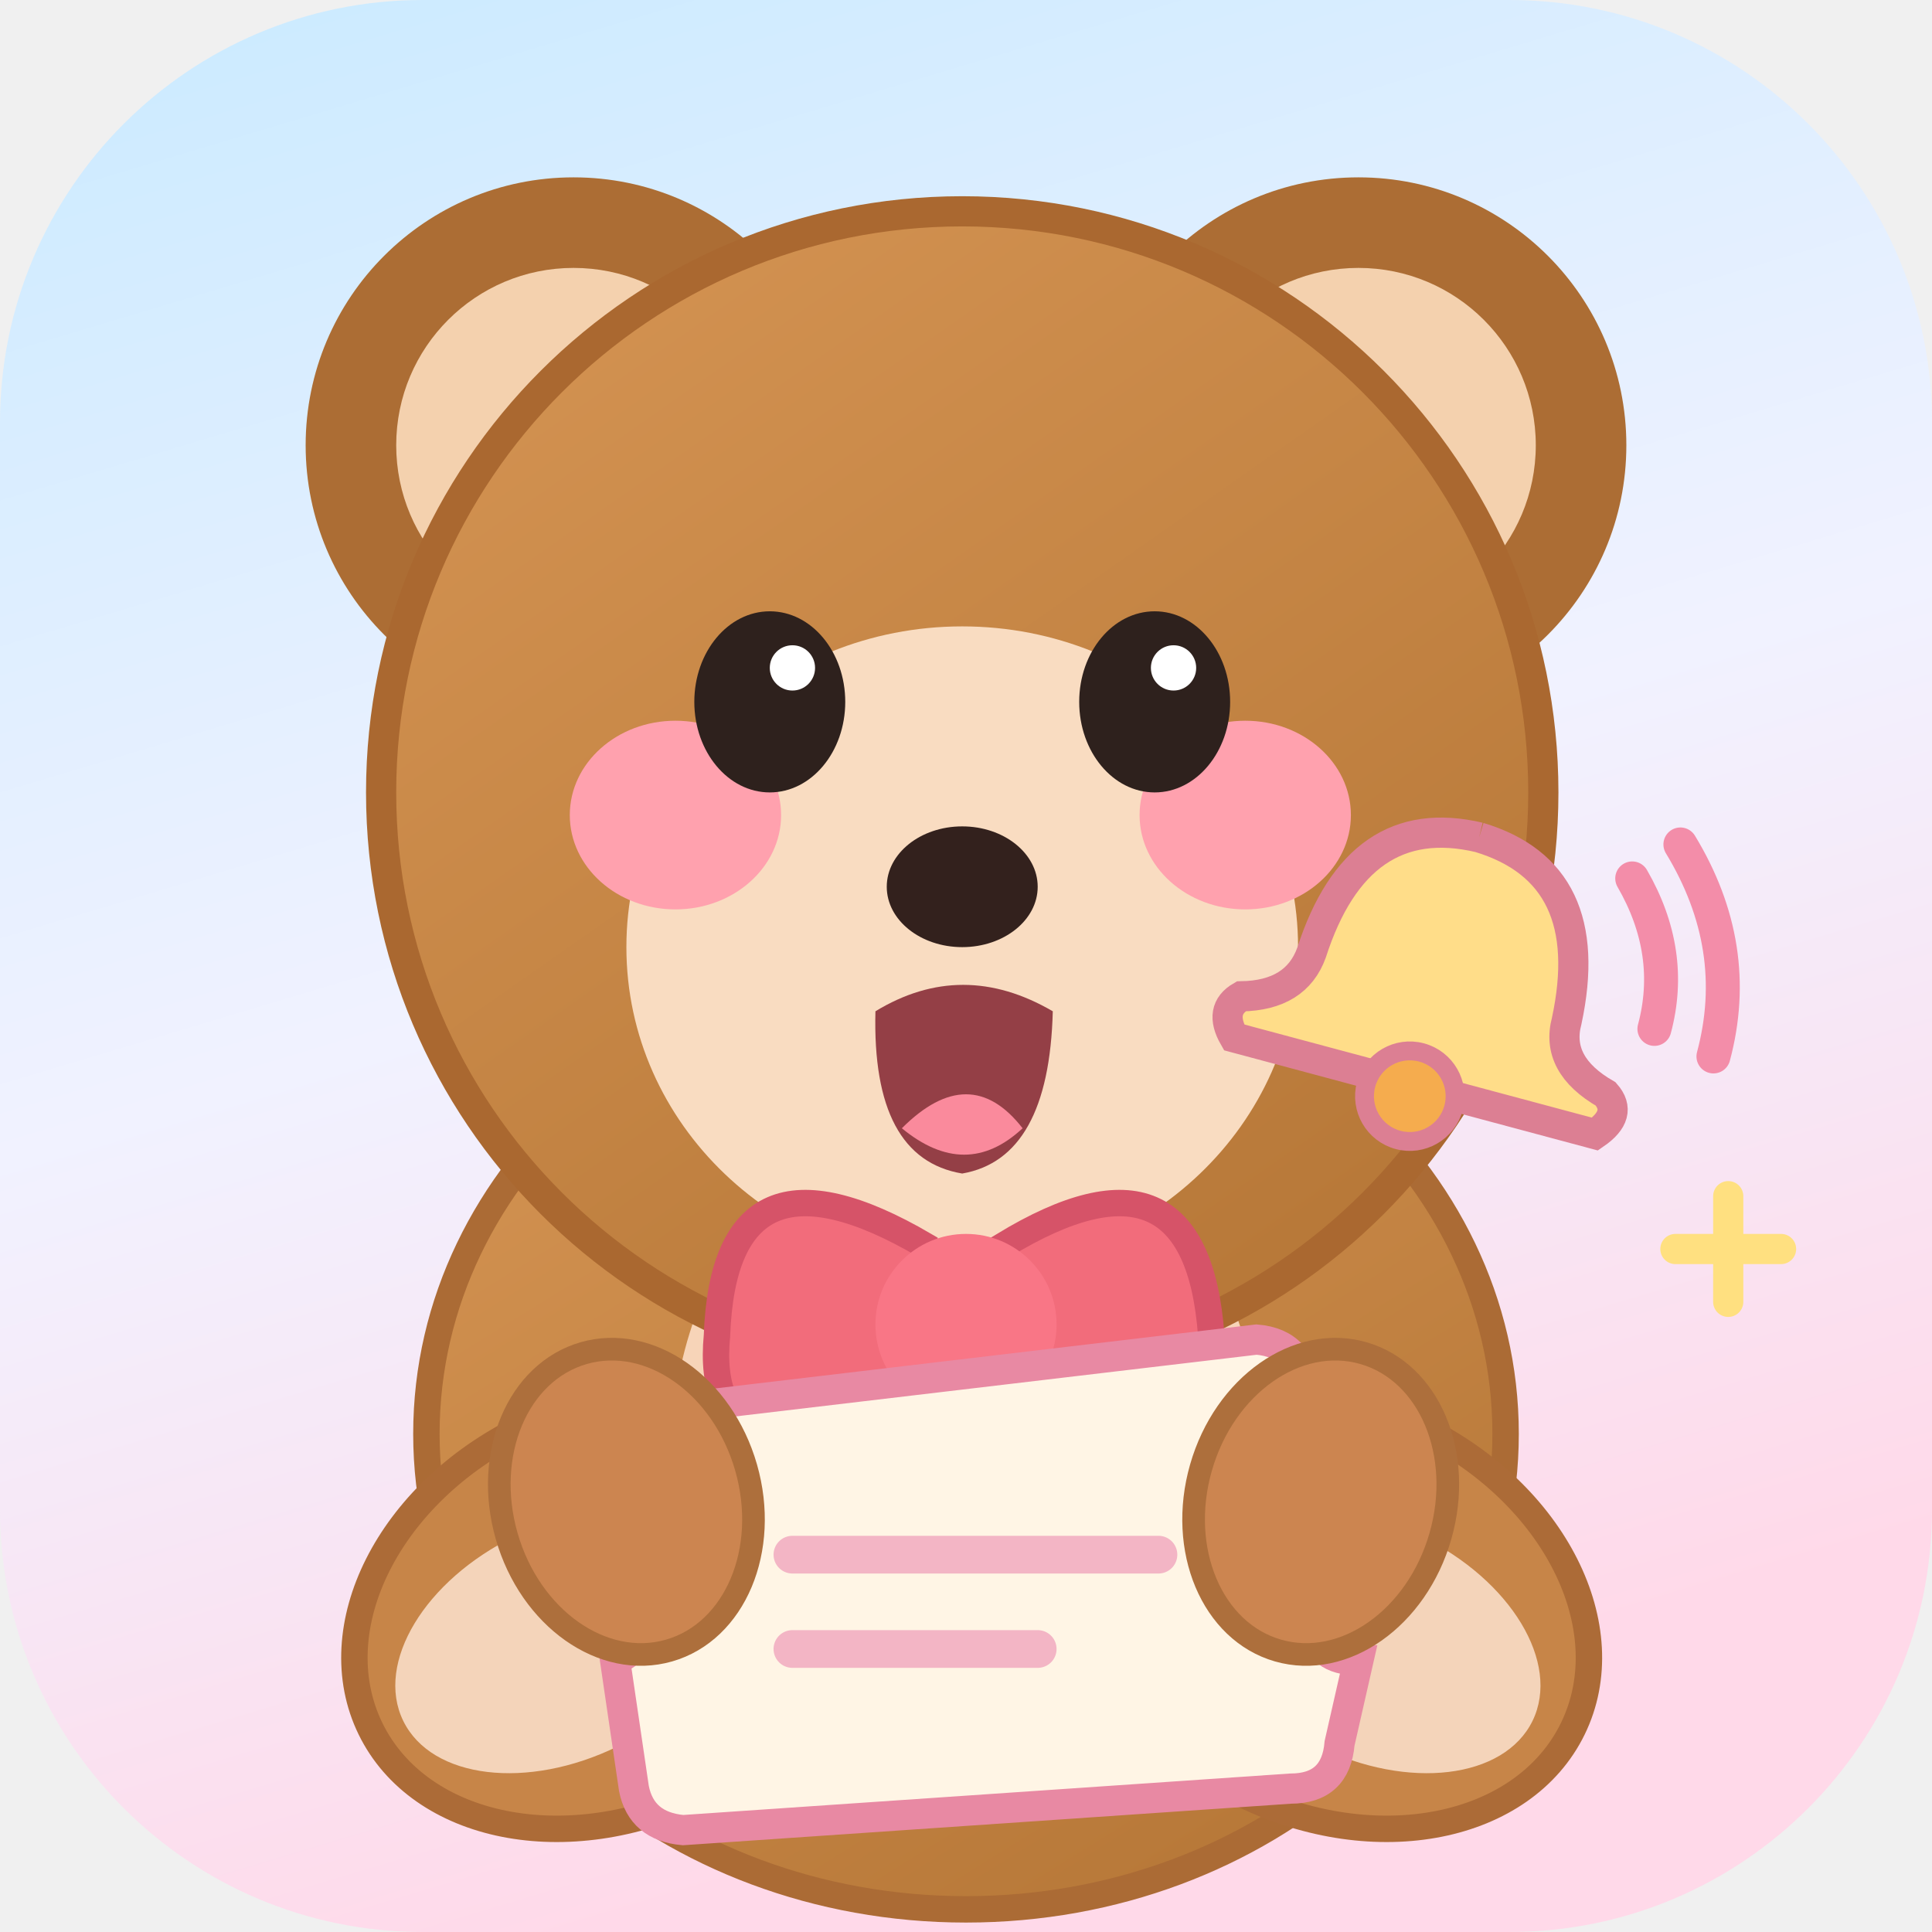
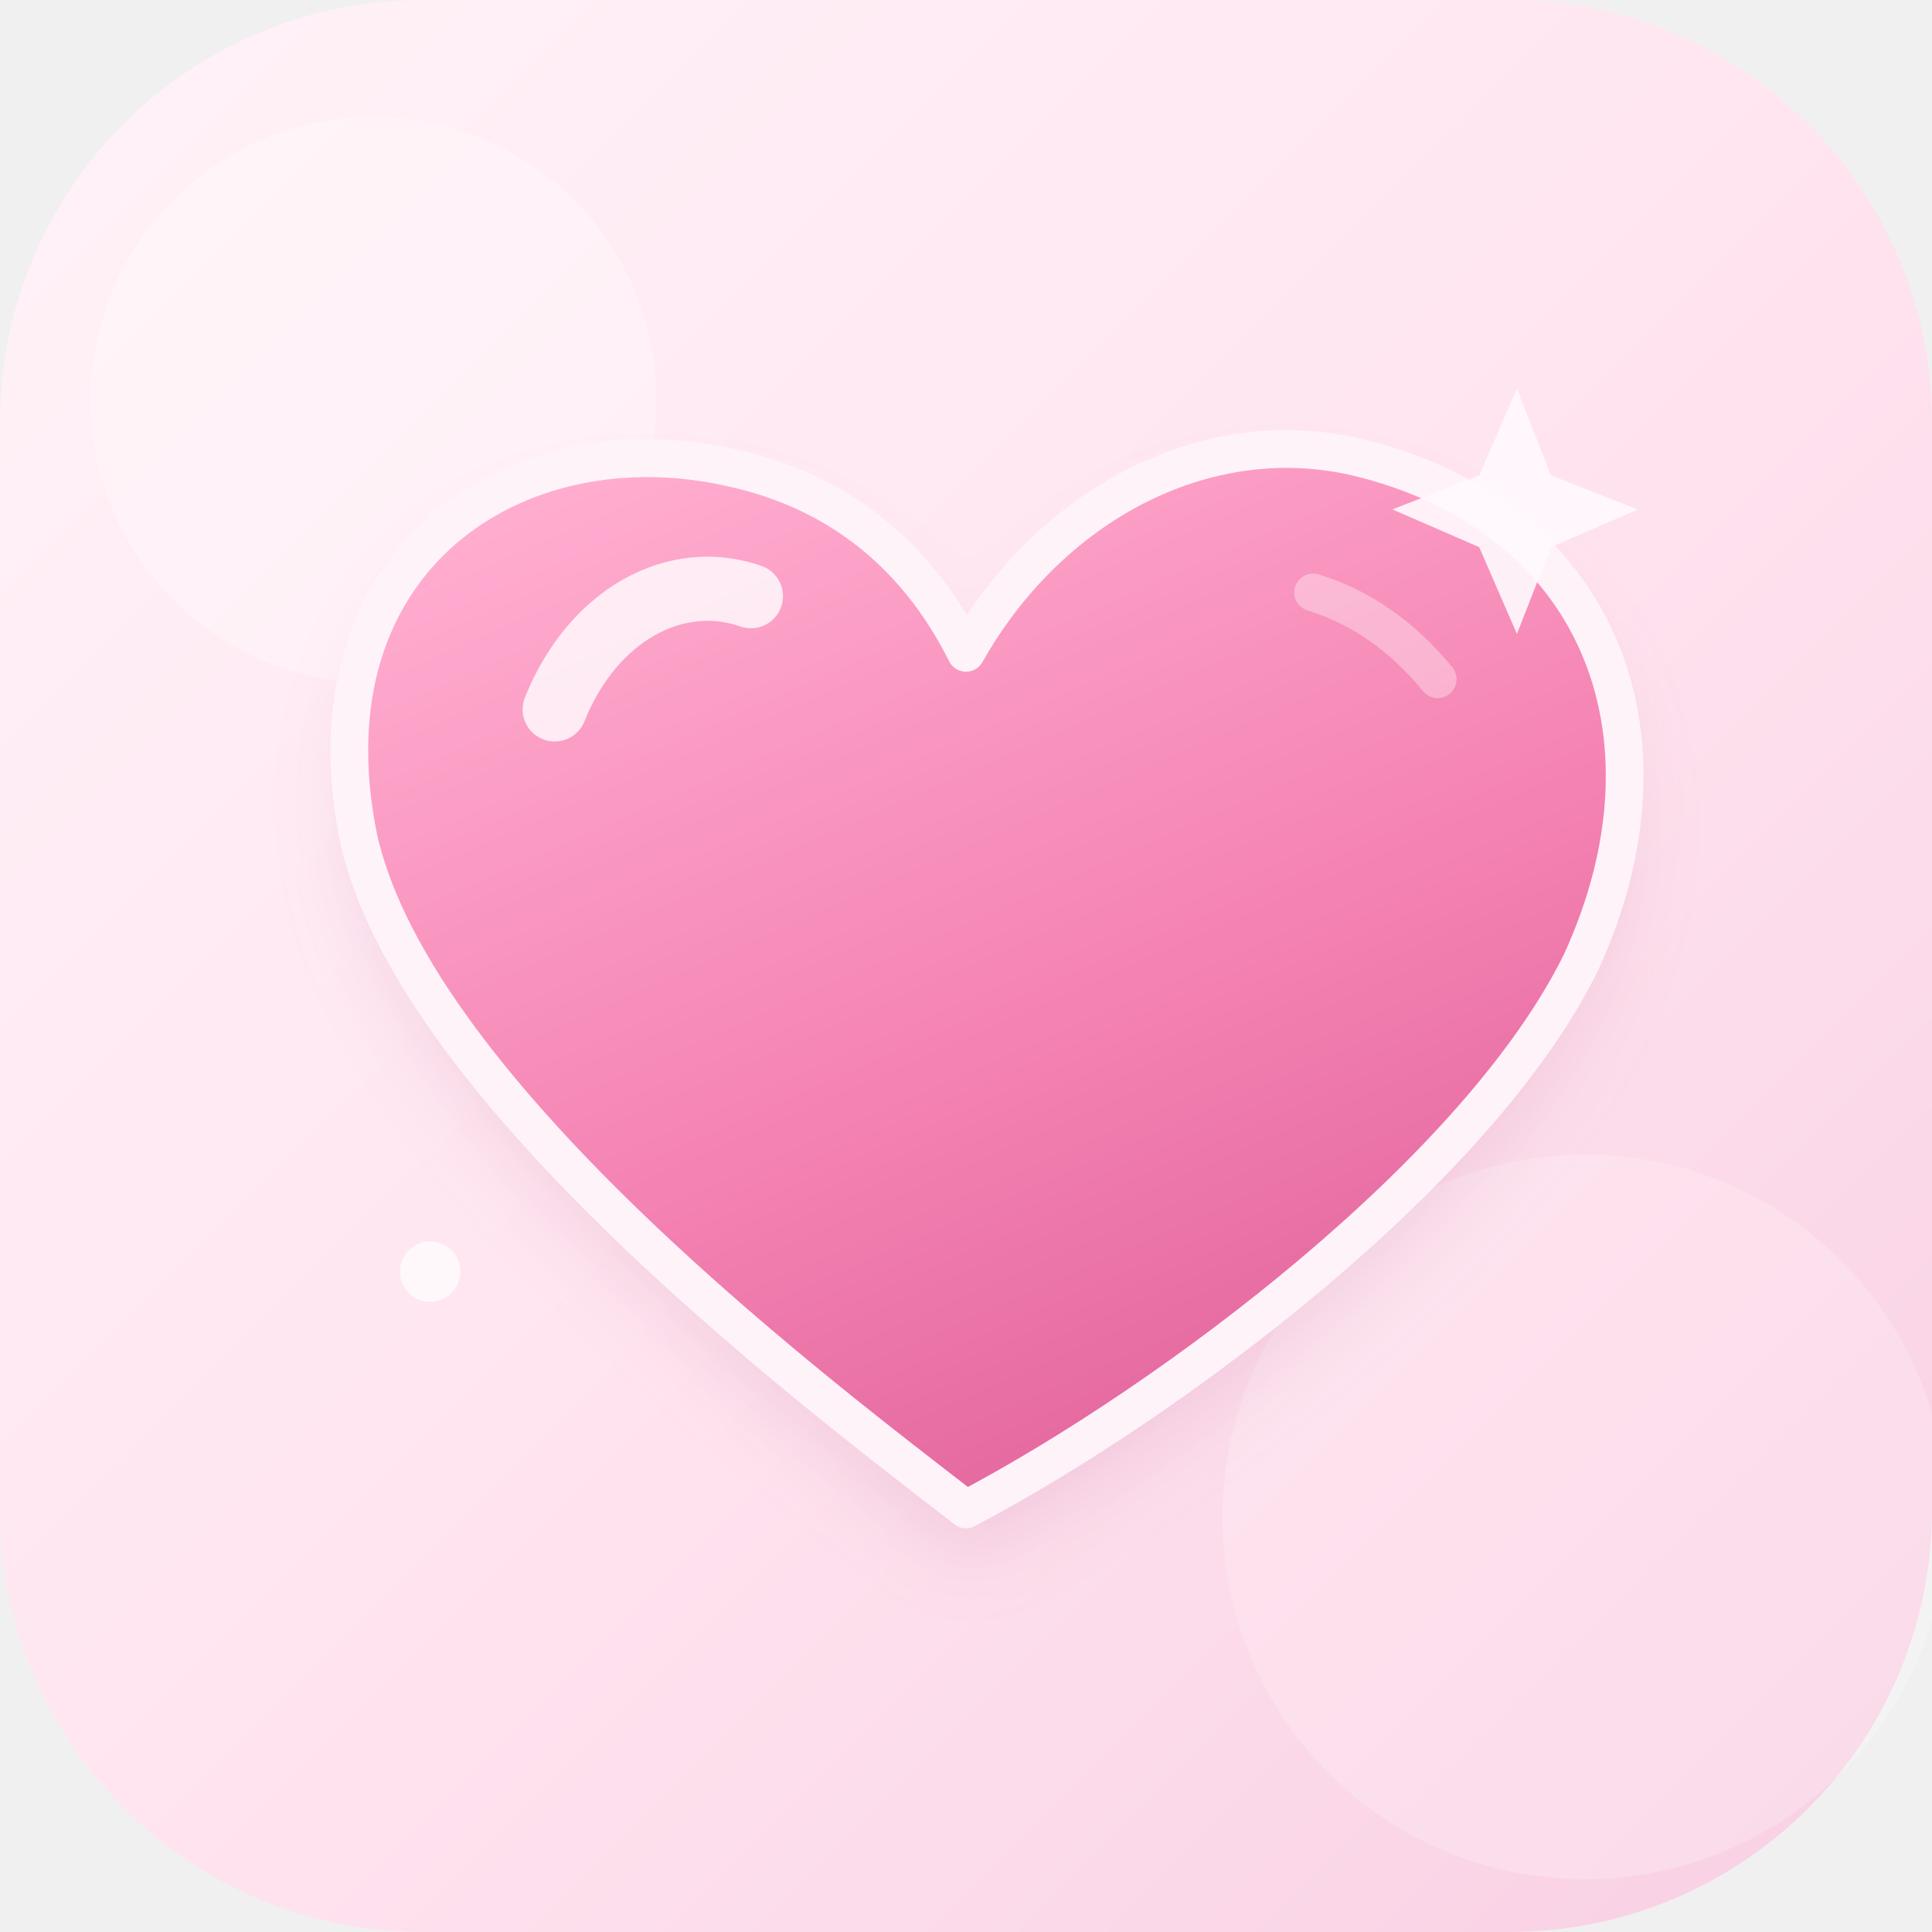
- <svg xmlns="http://www.w3.org/2000/svg" width="512" height="512" viewBox="0 0 512 512" role="img" aria-label="대기표를 든 귀여운 곰돌이">
+ <svg xmlns="http://www.w3.org/2000/svg" width="512" height="512" viewBox="0 0 512 512" role="img" aria-label="핑크 하트 아이콘">
  <defs>
-     <linearGradient id="bg" x2=".3" y2="1">
-       <stop stop-color="#c9eaff" />
-       <stop offset="0.55" stop-color="#f1f2ff" />
-       <stop offset="1" stop-color="#ffd9e9" />
+     <linearGradient id="bg" x1="0" x2="1" y1="0" y2="1">
+       <stop stop-color="#fff3f8" />
+       <stop offset=".5" stop-color="#ffe5f0" />
+       <stop offset="1" stop-color="#f8cfe3" />
    </linearGradient>
-     <linearGradient id="fur" x2=".7" y2="1">
-       <stop stop-color="#d69554" />
-       <stop offset="1" stop-color="#b77838" />
+     <linearGradient id="heart" x1=".25" x2=".78" y1="0" y2="1">
+       <stop stop-color="#ffaccf" />
+       <stop offset=".55" stop-color="#f482b2" />
+       <stop offset="1" stop-color="#df6099" />
    </linearGradient>
+     <filter id="shadow" x="-20%" y="-20%" width="150%" height="160%">
+       <feGaussianBlur stdDeviation="10" />
+     </filter>
  </defs>
  <rect width="512" height="512" rx="112" fill="url(#bg)" />
-   <path d="M90 133h25m-12-12v25M444 331h28m-14-14v28" stroke="#ffe080" stroke-width="8" stroke-linecap="round" />
-   <circle cx="152" cy="118" r="71" fill="#ac6d34" />
-   <circle cx="360" cy="118" r="71" fill="#ac6d34" />
-   <circle cx="152" cy="118" r="47" fill="#f4d1ae" />
-   <circle cx="360" cy="118" r="47" fill="#f4d1ae" />
-   <ellipse cx="256" cy="380" rx="143" ry="126" fill="url(#fur)" stroke="#ab6b35" stroke-width="7" />
-   <ellipse cx="256" cy="385" rx="78" ry="92" fill="#f7d4b8" />
-   <ellipse cx="162" cy="427" rx="71" ry="54" transform="rotate(-26 162 427)" fill="#c78548" stroke="#ac6b37" stroke-width="7" />
-   <ellipse cx="353" cy="427" rx="71" ry="54" transform="rotate(26 353 427)" fill="#c78548" stroke="#ac6b37" stroke-width="7" />
-   <ellipse cx="150" cy="435" rx="48" ry="31" transform="rotate(-26 150 435)" fill="#f4d4ba" />
-   <ellipse cx="363" cy="435" rx="48" ry="31" transform="rotate(26 363 435)" fill="#f4d4ba" />
-   <circle cx="255" cy="210" r="154" fill="url(#fur)" stroke="#aa6830" stroke-width="8" />
-   <ellipse cx="255" cy="251" rx="89" ry="85" fill="#f9dcc1" />
-   <ellipse cx="179" cy="216" rx="28" ry="25" fill="#ffa1ae" />
-   <ellipse cx="330" cy="216" rx="28" ry="25" fill="#ffa1ae" />
-   <ellipse cx="204" cy="186" rx="20" ry="24" fill="#2e211d" />
-   <ellipse cx="306" cy="186" rx="20" ry="24" fill="#2e211d" />
-   <circle cx="210" cy="177" r="6" fill="white" />
-   <circle cx="311" cy="177" r="6" fill="white" />
-   <ellipse cx="255" cy="235" rx="20" ry="16" fill="#33211d" />
-   <path d="M232 268Q255 254 279 268Q278 307 255 311Q231 307 232 268" fill="#943f46" />
-   <path d="M239 299Q257 281 271 299Q256 313 239 299" fill="#fa8a9c" />
-   <path d="M245 330Q192 299 190 354Q186 396 245 372Z" fill="#f26c7b" stroke="#d65368" stroke-width="7" />
-   <path d="M266 330Q317 299 321 354Q326 396 266 372Z" fill="#f26c7b" stroke="#d65368" stroke-width="7" />
-   <circle cx="256" cy="351" r="24" fill="#f97686" />
-   <path d="M164 375L333 355Q345 356 346 369L358 413Q347 419 349 431Q349 440 360 440L355 462Q354 474 342 474L181 485Q170 484 168 474L163 440Q172 436 173 424Q171 415 159 415Z" fill="#fff5e5" stroke="#e889a3" stroke-width="8" />
-   <path d="M210 412h97m-97 25h65" stroke="#f3b5c5" stroke-width="10" stroke-linecap="round" />
-   <ellipse cx="166" cy="398" rx="33" ry="41" transform="rotate(-16 166 398)" fill="#cc8550" stroke="#ad6f3c" stroke-width="6" />
-   <ellipse cx="350" cy="398" rx="33" ry="41" transform="rotate(16 350 398)" fill="#cc8550" stroke="#ad6f3c" stroke-width="6" />
-   <g transform="translate(385 248) rotate(15)">
-     <path d="M0 -27Q-33-26-35 14Q-36 26-50 30Q-55 35-49 41H50Q56 34 50 30Q35 26 35 14Q33-26 0-27" fill="#ffdd89" stroke="#dc7f93" stroke-width="8" />
-     <circle cx="0" cy="44" r="12" fill="#f5ac4e" stroke="#dc7f93" stroke-width="5" />
-     <path d="M42-27Q58-11 58 10M52-39Q75-17 75 13" fill="none" stroke="#f38da9" stroke-width="9" stroke-linecap="round" />
-   </g>
+   <circle cx="99" cy="106" r="75" fill="#fff" opacity=".25" />
+   <circle cx="420" cy="402" r="96" fill="#fff" opacity=".2" />
+   <path d="M256 400 C220 372 110 290 95 222 C80 148 137 111 194 124 C226 131 245 151 256 173 C278 134 319 112 359 121 C423 136 447 194 419 255 C392 310 311 371 256 400Z" fill="#b75587" opacity=".15" filter="url(#shadow)" transform="translate(0 13)" />
+   <path d="M256 400 C220 372 110 290 95 222 C80 148 137 111 194 124 C226 131 245 151 256 173 C278 134 319 112 359 121 C423 136 447 194 419 255 C392 310 311 371 256 400Z" fill="url(#heart)" stroke="#fff3fa" stroke-width="10" stroke-linejoin="round" />
+   <path d="M147 188 C157 163 179 151 199 158" fill="none" stroke="#fff" stroke-opacity=".79" stroke-width="17" stroke-linecap="round" />
+   <path d="M348 157 C361 161 372 169 381 180" fill="none" stroke="#fff" stroke-opacity=".35" stroke-width="10" stroke-linecap="round" />
+   <path d="M402 103 L411 126 L434 135 L411 145 L402 168 L392 145 L369 135 L392 126Z" fill="#fff9fc" opacity=".92" />
+   <circle cx="114" cy="337" r="8" fill="#fff" opacity=".72" />
</svg>
